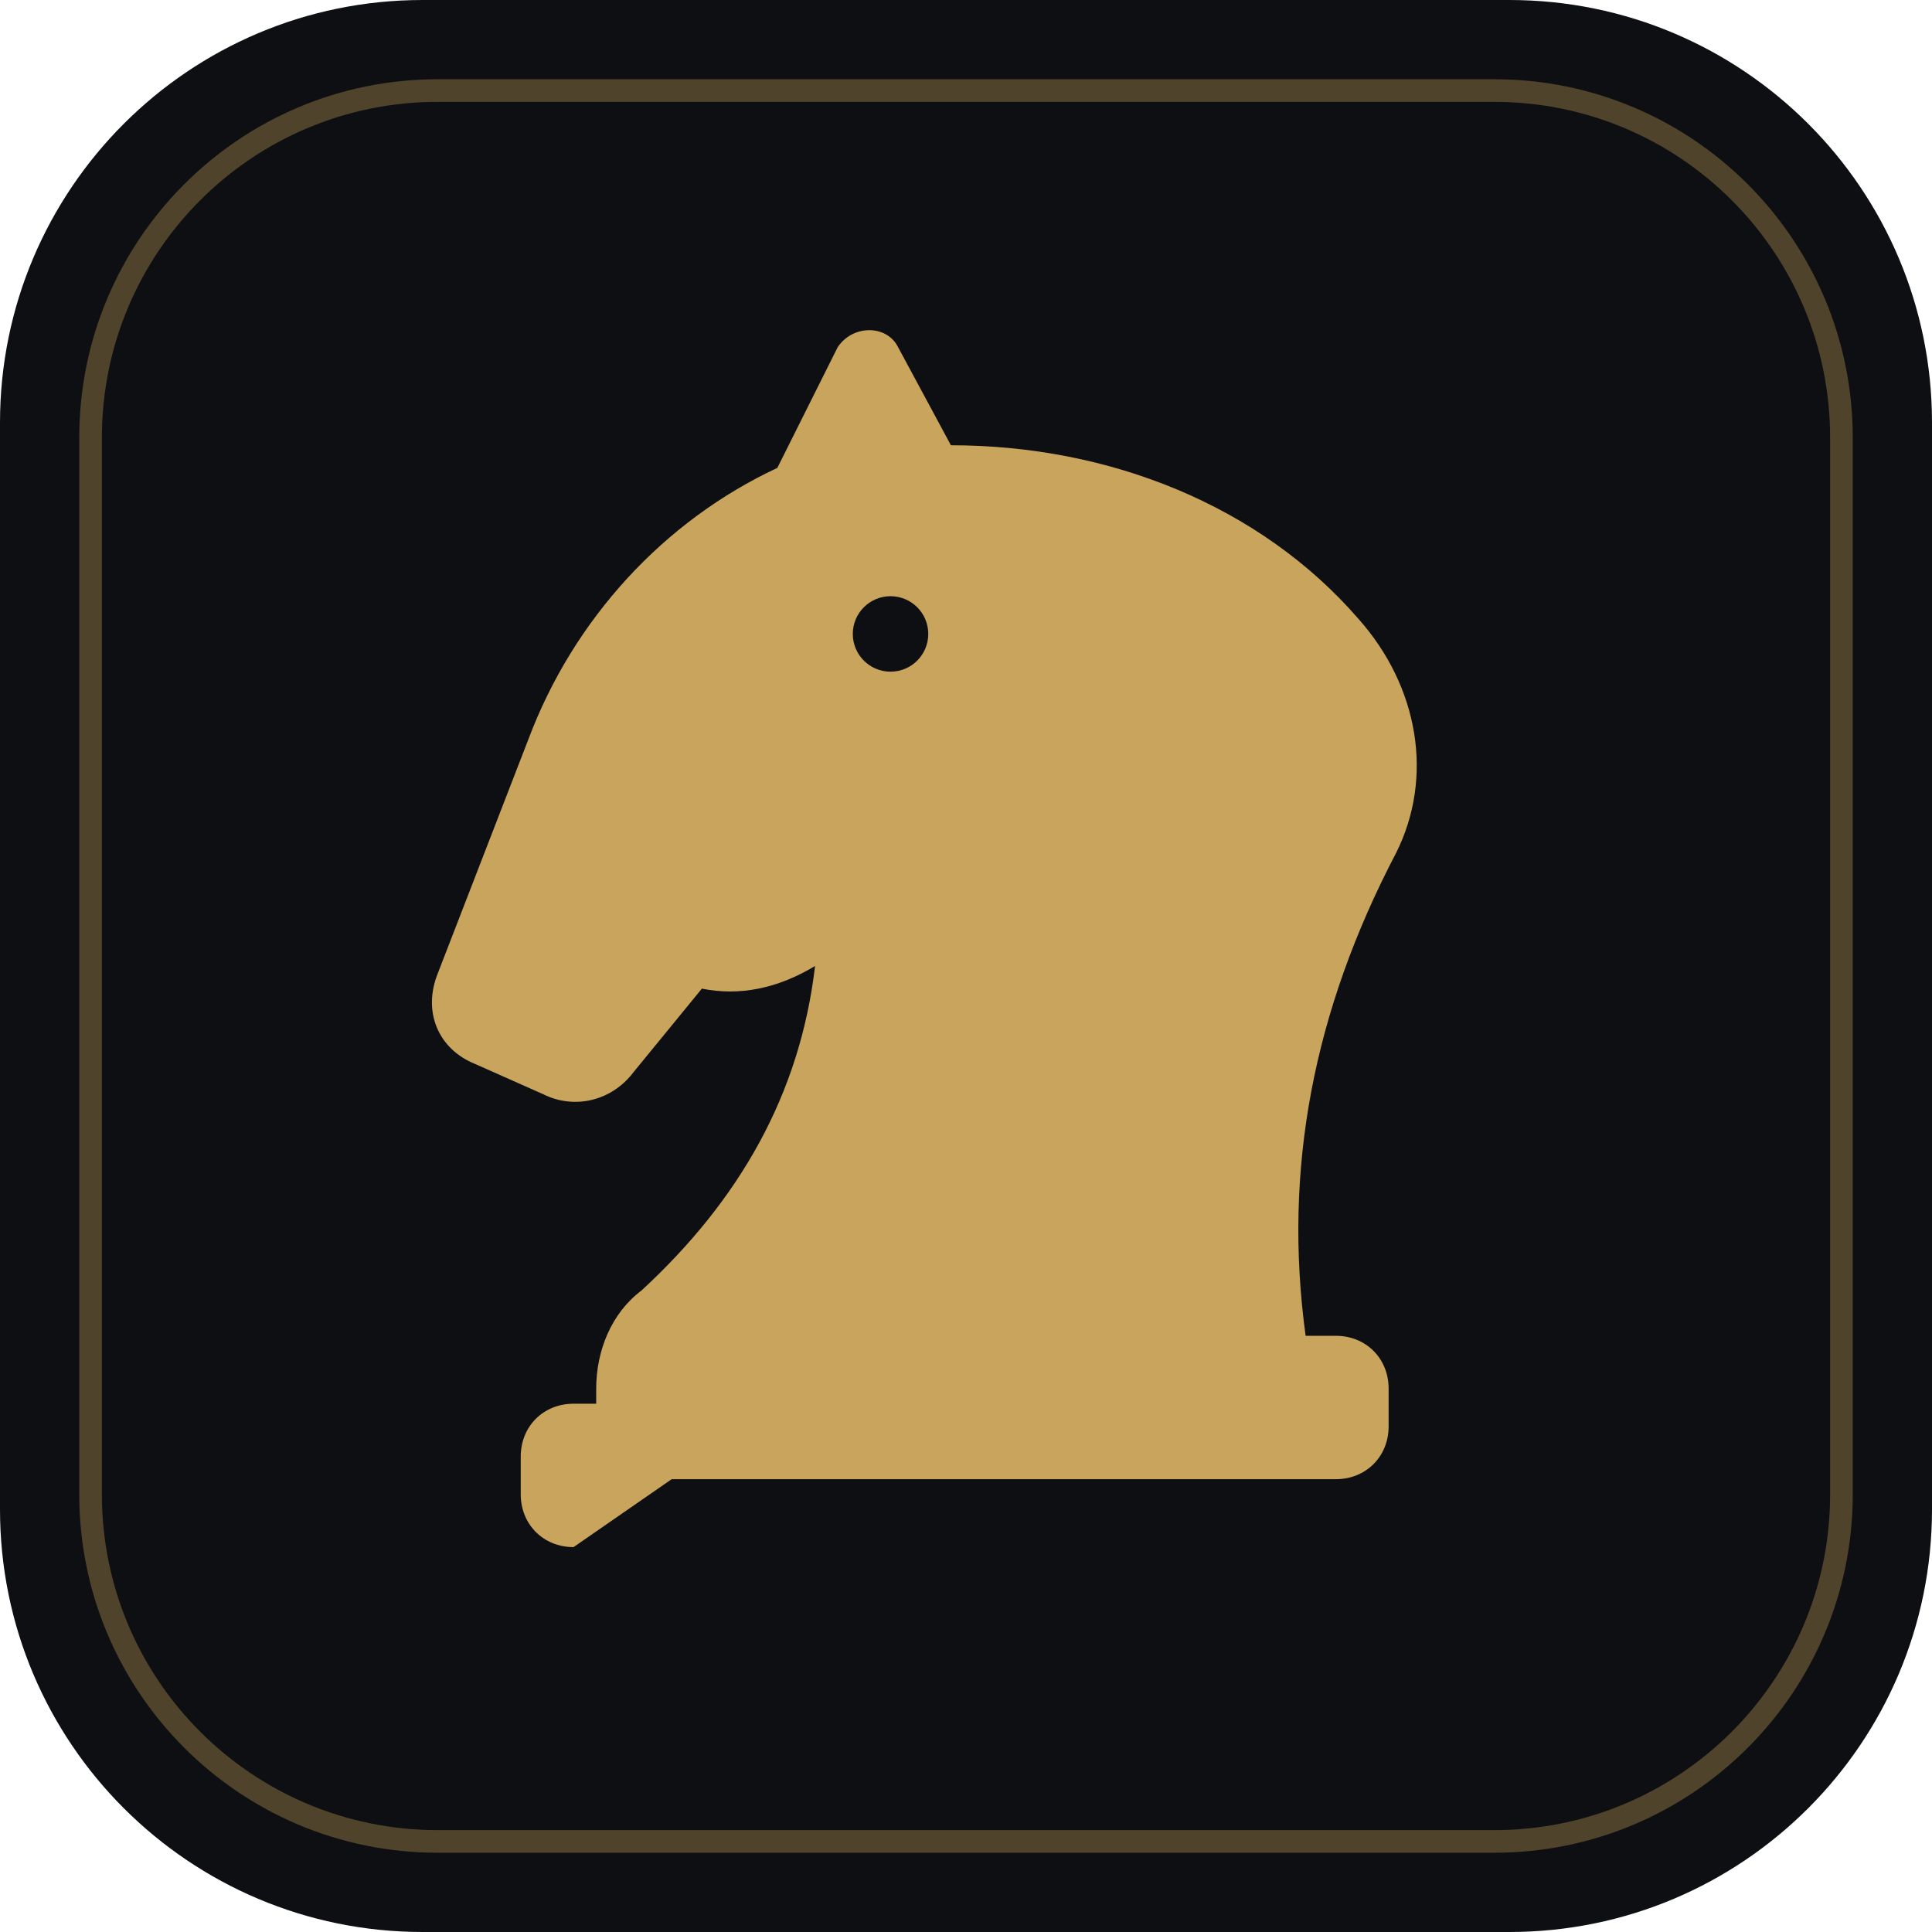
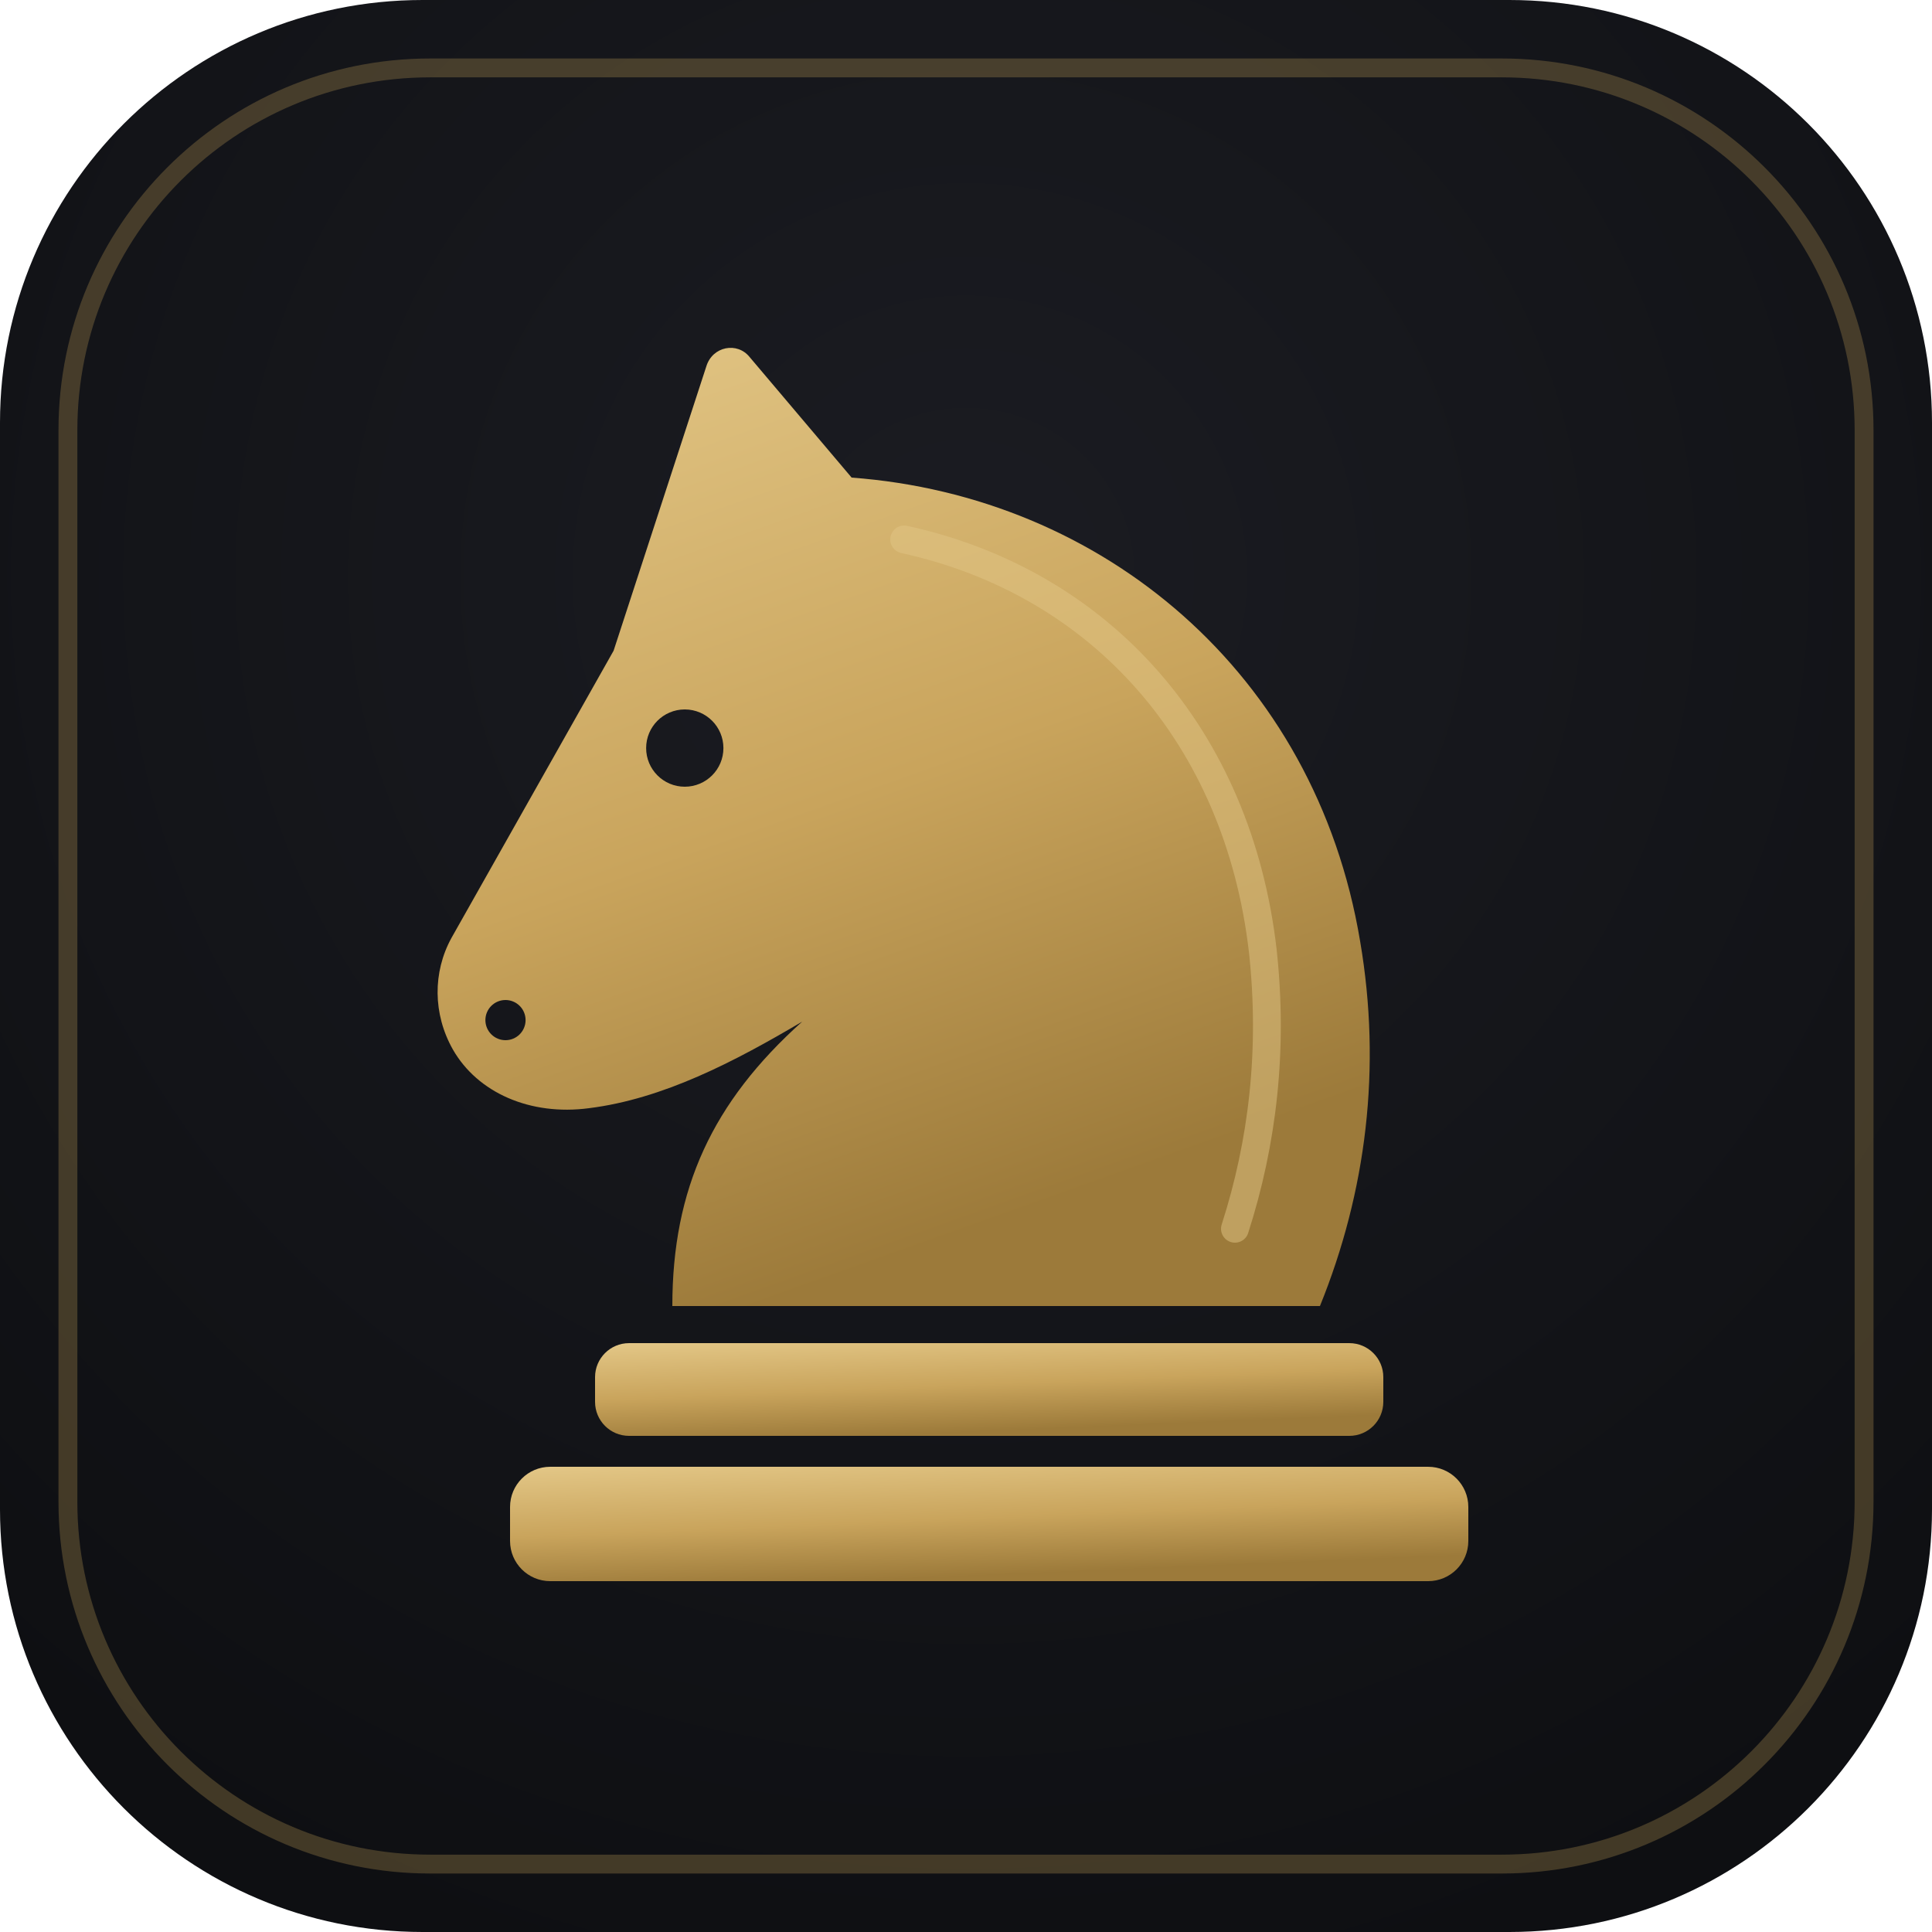
<svg xmlns="http://www.w3.org/2000/svg" viewBox="0 0 512 512">
-   <rect width="512" height="512" rx="112" fill="#0e0f12" />
-   <rect x="24" y="24" width="464" height="464" rx="92" fill="none" stroke="#c9a45c" stroke-opacity=".35" stroke-width="6" />
-   <path fill="#c9a45c" d="M178 392h176c8 0 14-6 14-14v-10c0-8-6-14-14-14h-8c-6-44 2-86 24-128 10-20 6-44-10-62-26-30-66-46-108-46l-14-26c-3-6-12-6-16 0l-16 32c-30 14-54 40-66 72l-24 62c-4 10 0 20 10 24l18 8c8 4 18 2 24-6l18-22c10 2 20 0 30-6-4 34-20 62-46 86-8 6-12 16-12 26v4h-6c-8 0-14 6-14 14v10c0 8 6 14 14 14z" />
-   <circle cx="236" cy="168" r="10" fill="#0e0f12" />
+   <defs>
+     <linearGradient id="brass" x1="0" y1="0" x2="0.35" y2="1">
+       <stop offset="0" stop-color="#e3c787" />
+       <stop offset="0.55" stop-color="#c9a45c" />
+       <stop offset="1" stop-color="#9c7a3a" />
+     </linearGradient>
+     <radialGradient id="glow" cx="0.5" cy="0.3" r="0.75">
+       <stop offset="0" stop-color="#1b1c22" />
+       <stop offset="1" stop-color="#0e0f12" />
+     </radialGradient>
+   </defs>
+   <rect width="512" height="512" rx="112" fill="url(#glow)" />
+   <rect x="18" y="18" width="476" height="476" rx="96" fill="none" stroke="#c9a45c" stroke-opacity=".28" stroke-width="5" />
+   <g transform="translate(51.20 43.01) scale(4.096)">
+     <path fill="url(#brass)" fill-rule="evenodd" d="   M31 74   C31 66.4 33.6 60.8 39.4 55.6   C35 58.2 30.4 60.6 25.6 61.2   C21.8 61.7 18.4 60.2 16.8 57.4   C15.5 55.1 15.5 52.4 16.7 50.2   L27.2 31.6   L33.2 13.2   C33.6 11.9 35.2 11.6 36 12.6   L42.6 20.4   C58.8 21.6 72.6 33 75.5 50.4   C76.9 58.6 75.9 66.6 72.9 74   Z   M31.8 35.4   a2.5 2.5 0 1 0 0.01 0Z   M20.2 54.2   a1.3 1.3 0 1 0 0.01 0Z" />
+     <path fill="none" stroke="#e3c787" stroke-opacity=".5" stroke-width="1.8" stroke-linecap="round" d="M46 24.4 C58.8 27.2 67.6 37.2 69.2 51 C69.9 57.4 69.2 63.4 67.4 69" />
+     <rect x="26" y="76.4" width="51" height="6" rx="2.2" fill="url(#brass)" />
+     <rect x="20.5" y="84.4" width="62" height="7.4" rx="2.6" fill="url(#brass)" />
+   </g>
</svg>
